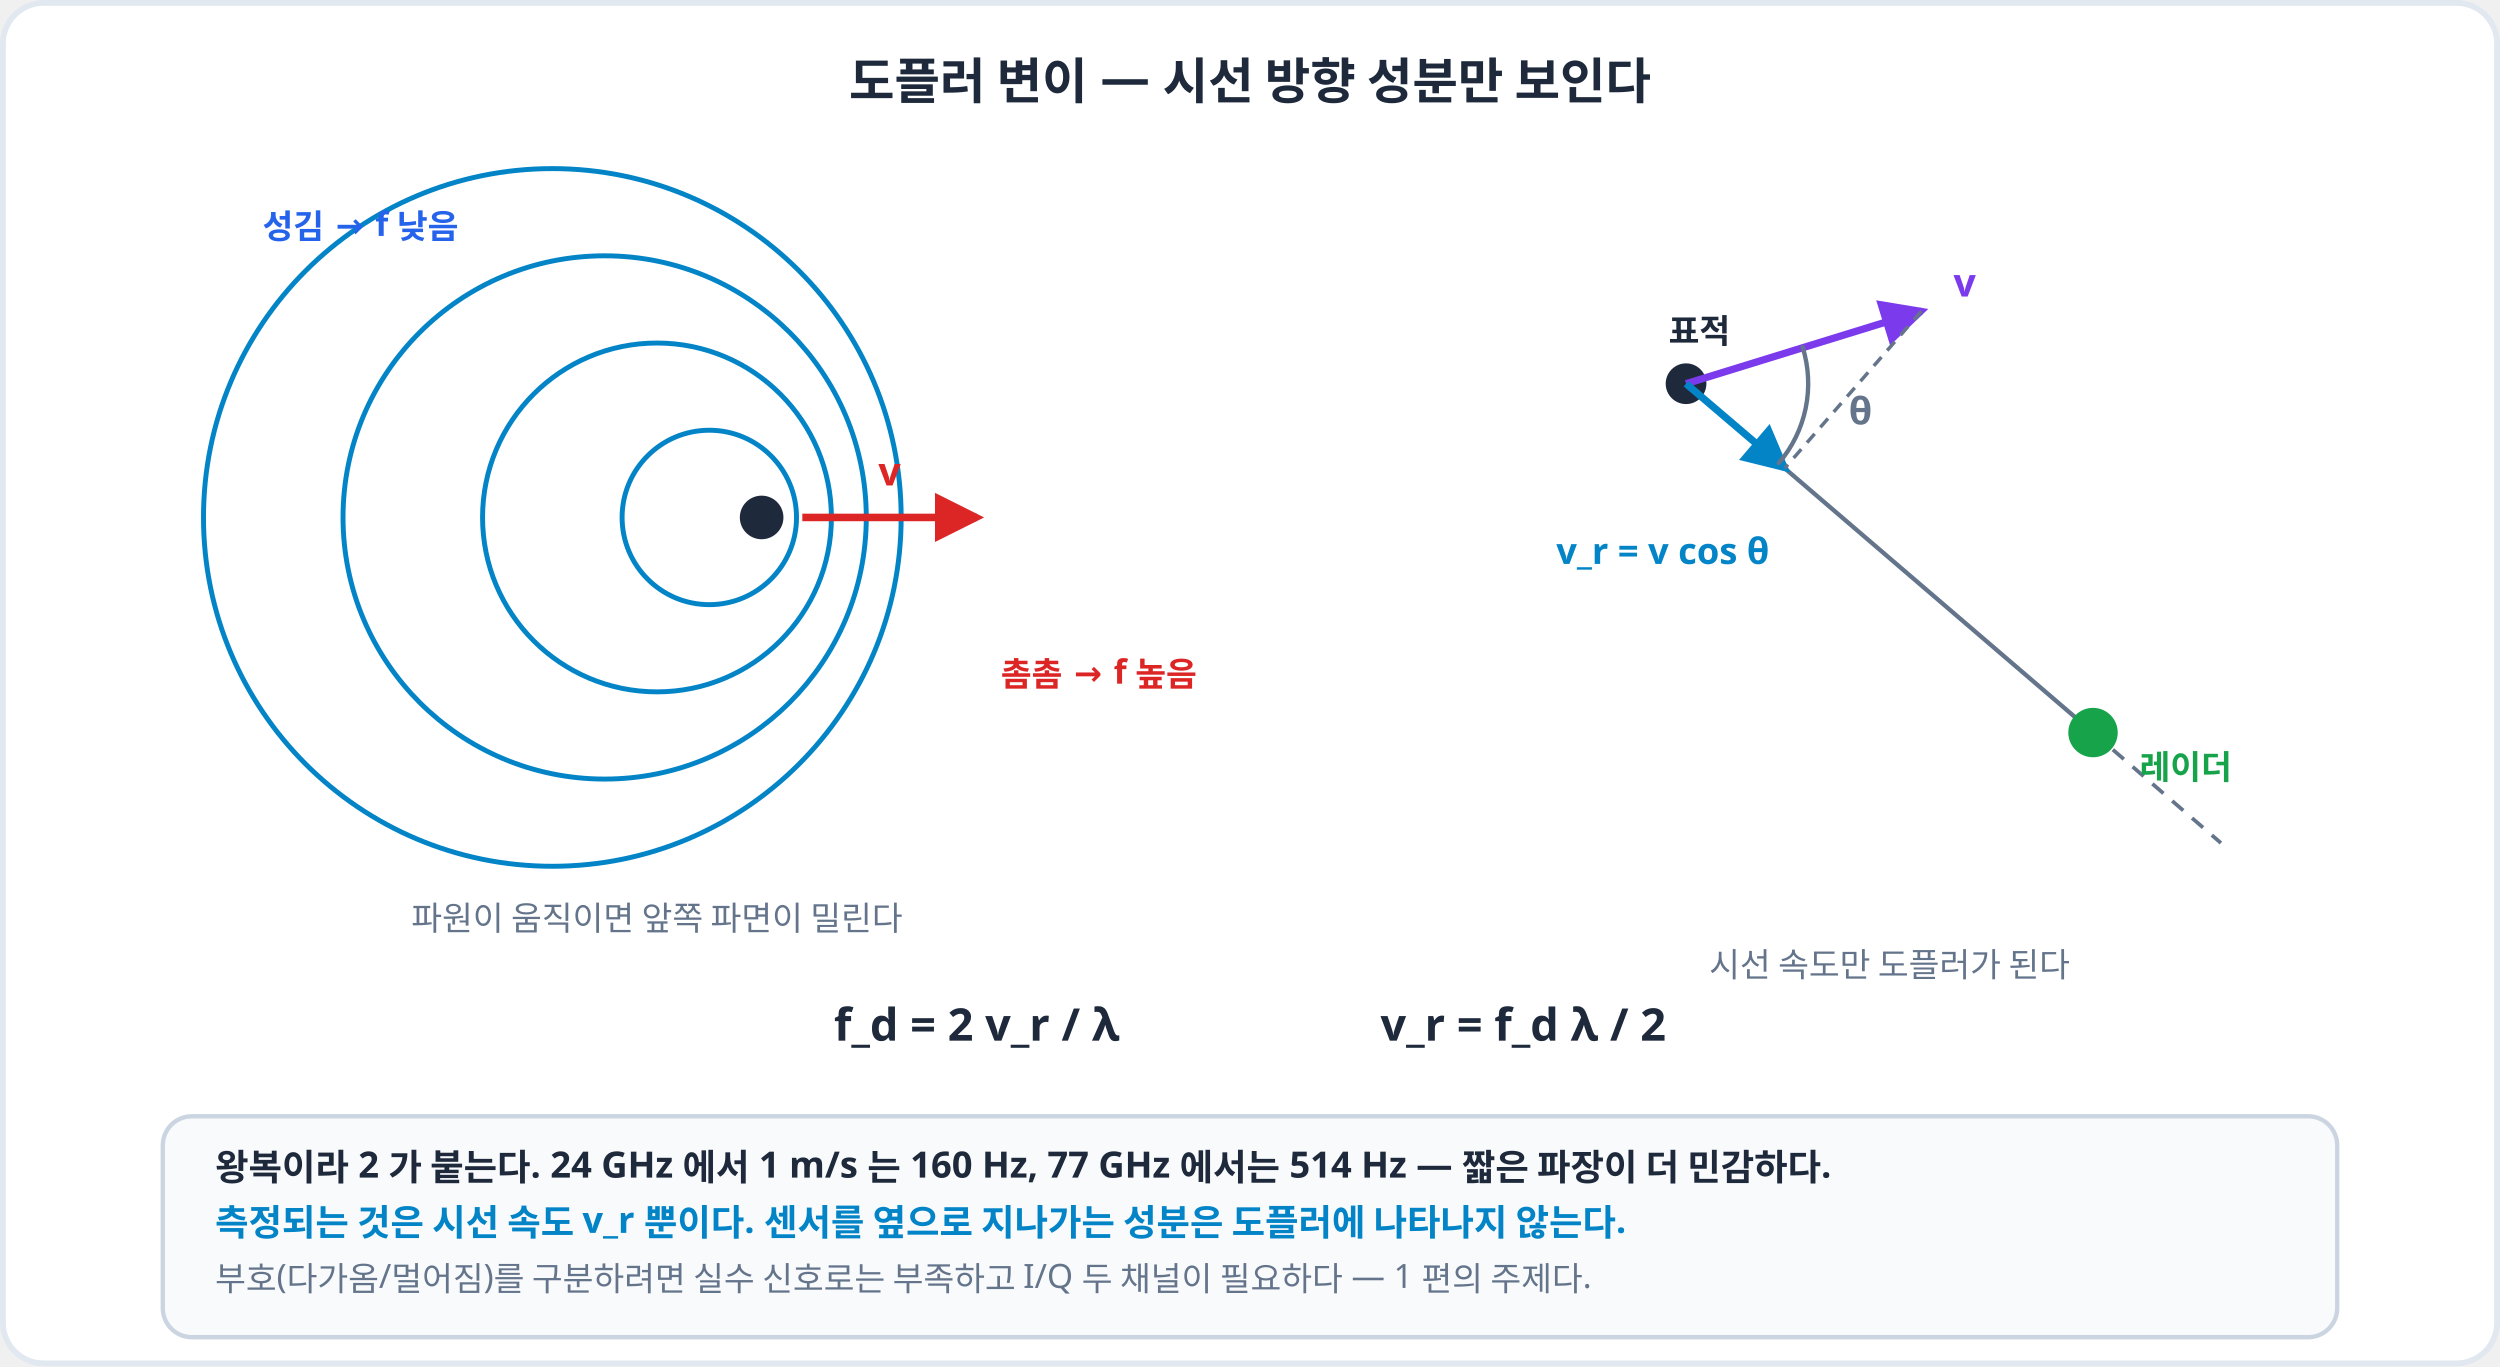
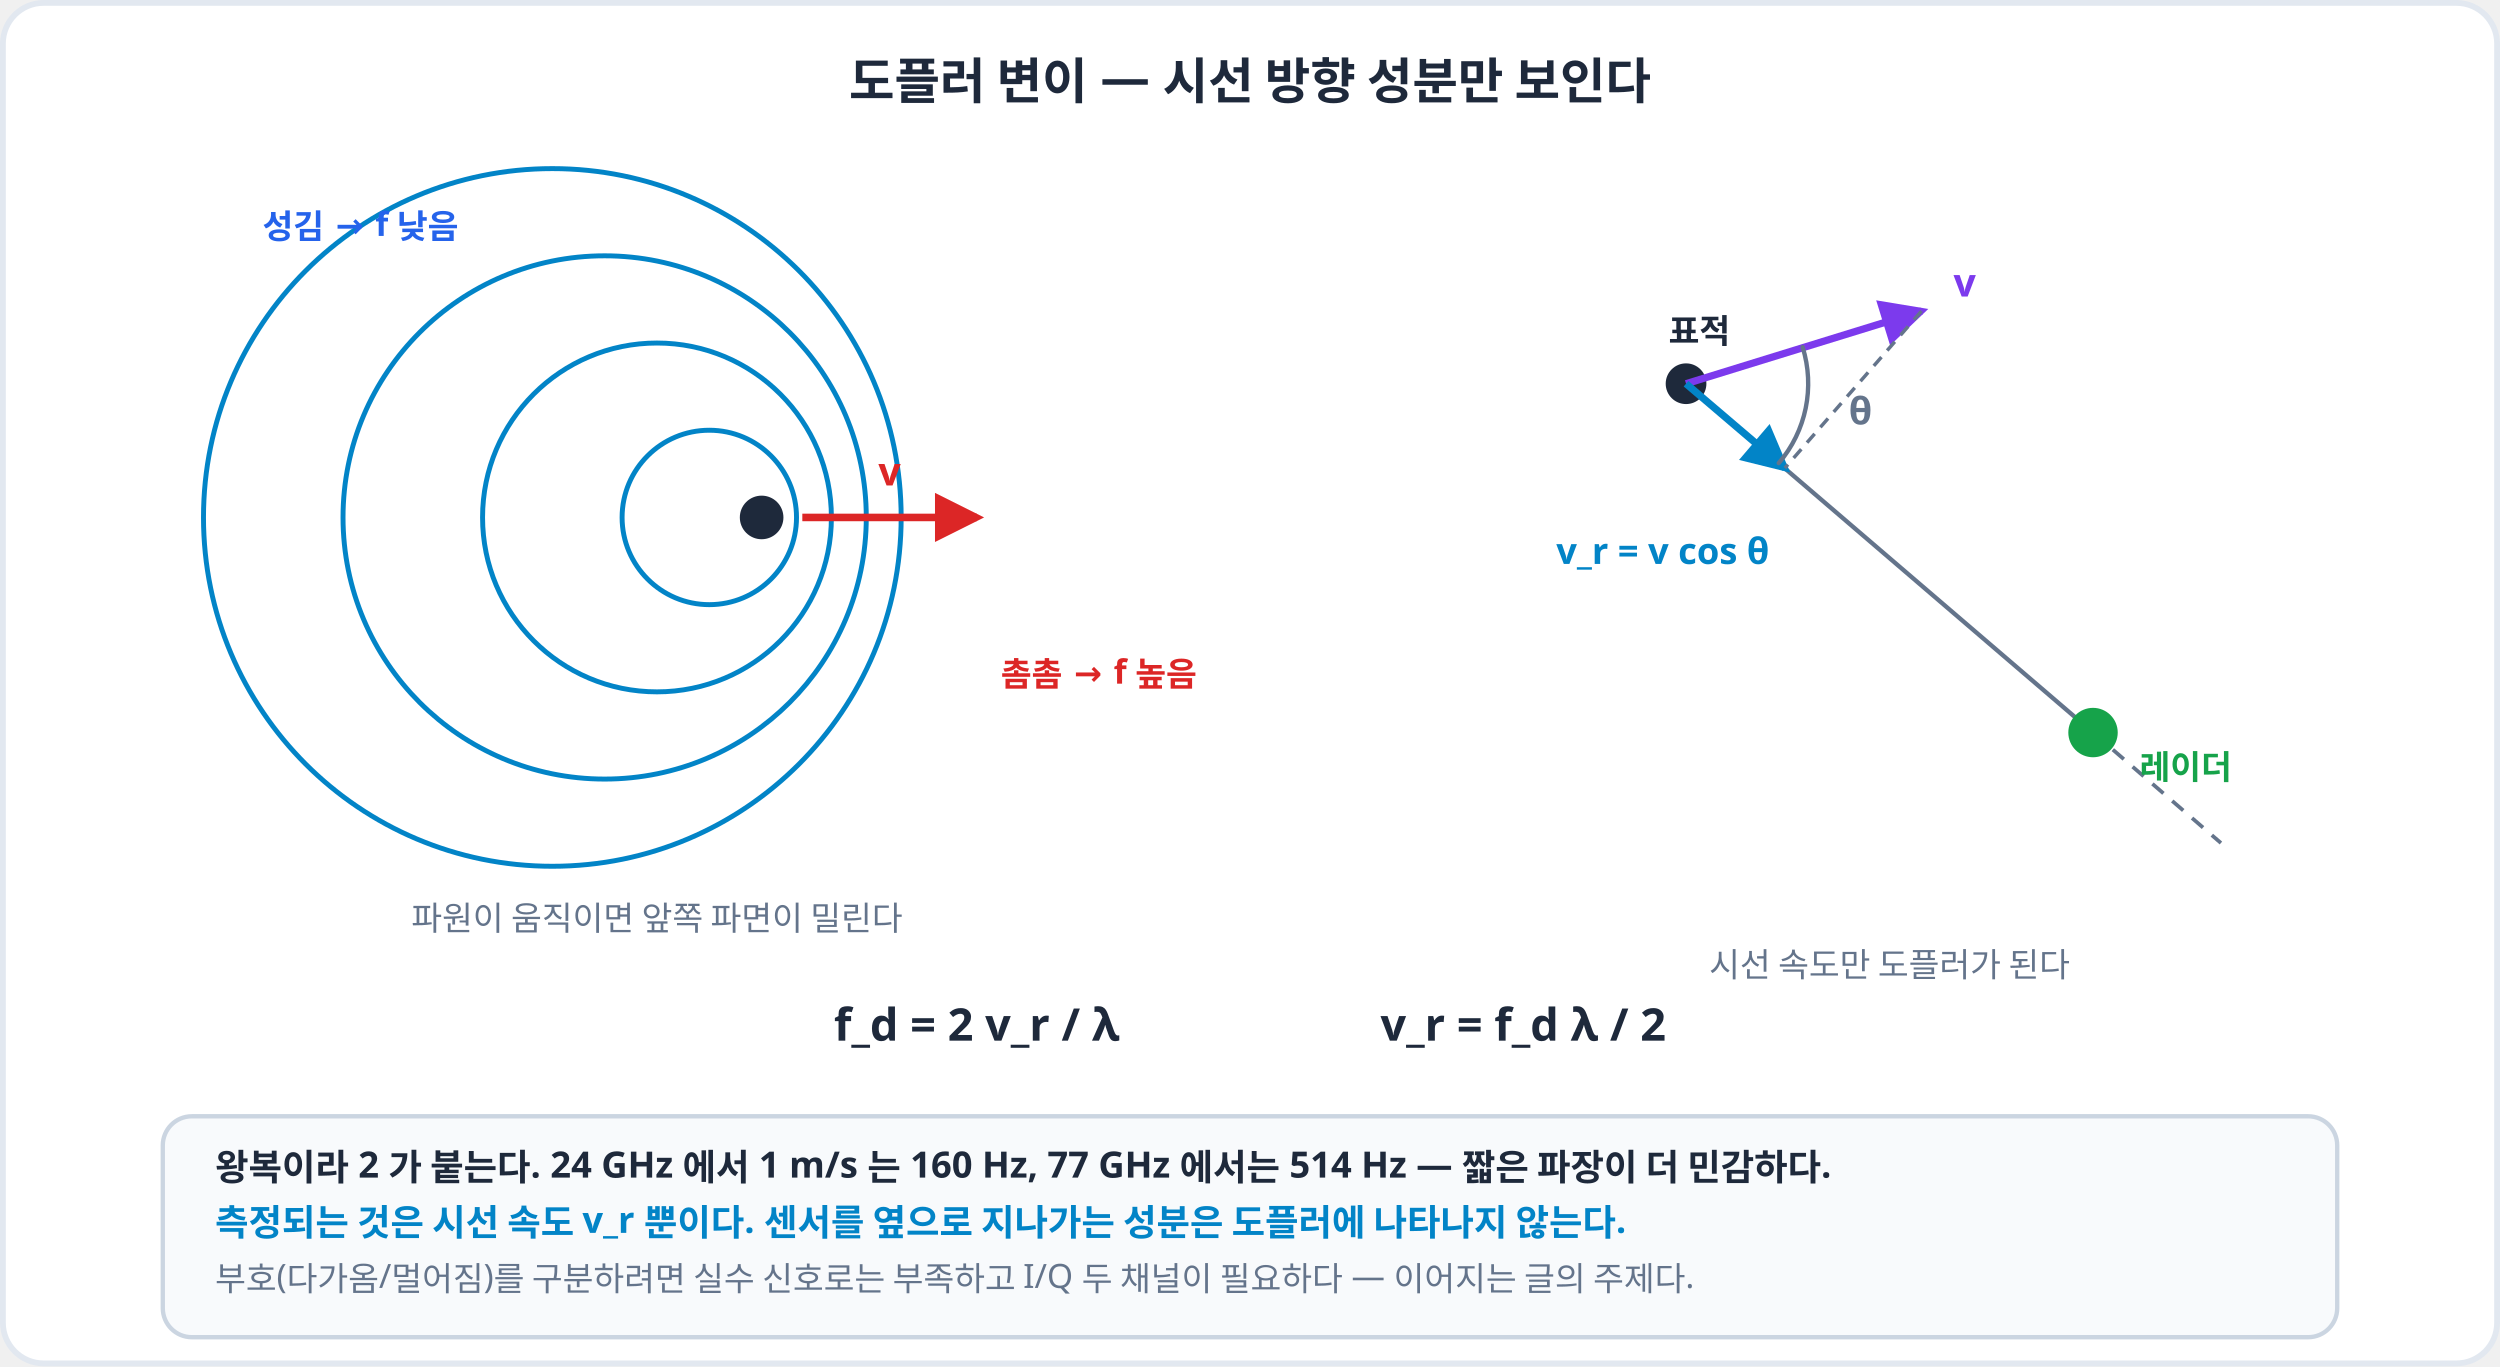
<svg xmlns="http://www.w3.org/2000/svg" viewBox="0 0 860 470" font-family="Segoe UI, Malgun Gothic, Apple SD Gothic Neo, sans-serif">
  <defs>
    <marker id="ar-mute" viewBox="0 0 10 10" refX="8.5" refY="5" markerWidth="6.5" markerHeight="6.5" orient="auto-start-reverse">
      <path d="M0,0 L10,5 L0,10 z" fill="#64748b" />
    </marker>
    <marker id="ar-blue" viewBox="0 0 10 10" refX="8.5" refY="5" markerWidth="6.5" markerHeight="6.5" orient="auto-start-reverse">
      <path d="M0,0 L10,5 L0,10 z" fill="#2563eb" />
    </marker>
    <marker id="ar-orange" viewBox="0 0 10 10" refX="8.5" refY="5" markerWidth="6.5" markerHeight="6.5" orient="auto-start-reverse">
      <path d="M0,0 L10,5 L0,10 z" fill="#ea580c" />
    </marker>
    <marker id="ar-green" viewBox="0 0 10 10" refX="8.5" refY="5" markerWidth="6.5" markerHeight="6.5" orient="auto-start-reverse">
      <path d="M0,0 L10,5 L0,10 z" fill="#16a34a" />
    </marker>
    <marker id="ar-red" viewBox="0 0 10 10" refX="8.5" refY="5" markerWidth="6.5" markerHeight="6.5" orient="auto-start-reverse">
      <path d="M0,0 L10,5 L0,10 z" fill="#dc2626" />
    </marker>
    <marker id="ar-violet" viewBox="0 0 10 10" refX="8.5" refY="5" markerWidth="6.5" markerHeight="6.5" orient="auto-start-reverse">
      <path d="M0,0 L10,5 L0,10 z" fill="#7c3aed" />
    </marker>
    <marker id="ar-axis" viewBox="0 0 10 10" refX="8.5" refY="5" markerWidth="6.5" markerHeight="6.5" orient="auto-start-reverse">
      <path d="M0,0 L10,5 L0,10 z" fill="#94a3b8" />
    </marker>
    <marker id="ar-sky" viewBox="0 0 10 10" refX="8.5" refY="5" markerWidth="6.5" markerHeight="6.5" orient="auto-start-reverse">
      <path d="M0,0 L10,5 L0,10 z" fill="#0284c7" />
    </marker>
  </defs>
  <rect x="1" y="1" width="858" height="468" rx="14" fill="#ffffff" stroke="#e2e8f0" stroke-width="2" />
  <text x="430" y="34" font-size="17" fill="#1e293b" text-anchor="middle" font-weight="700">도플러 변이 — 시선 방향 성분만 보인다</text>
  <circle cx="190" cy="178" r="120" fill="none" stroke="#0284c7" stroke-width="1.7" />
  <circle cx="208" cy="178" r="90" fill="none" stroke="#0284c7" stroke-width="1.7" />
  <circle cx="226" cy="178" r="60" fill="none" stroke="#0284c7" stroke-width="1.7" />
  <circle cx="244" cy="178" r="30" fill="none" stroke="#0284c7" stroke-width="1.7" />
  <circle cx="262" cy="178" r="7.5" fill="#1e293b" stroke="none" stroke-width="0" />
  <line x1="276" y1="178" x2="336" y2="178" stroke="#dc2626" stroke-width="2.6" stroke-linecap="butt" marker-end="url(#ar-red)" />
  <text x="306" y="167" font-size="13.5" fill="#dc2626" text-anchor="middle" font-weight="700">v</text>
  <text x="378" y="236" font-size="11.5" fill="#dc2626" text-anchor="middle" font-weight="700">촘촘 → f 높음</text>
  <text x="124" y="82" font-size="11.5" fill="#2563eb" text-anchor="middle" font-weight="700">성김 → f 낮음</text>
  <text x="226" y="320" font-size="11.5" fill="#64748b" text-anchor="middle" font-weight="400">파원이 움직이면 앞쪽 파면이 밀린다</text>
  <line x1="580" y1="132" x2="720" y2="252" stroke="#64748b" stroke-width="1.5" stroke-linecap="butt" />
  <line x1="720" y1="252" x2="764" y2="290" stroke="#64748b" stroke-width="1.3" stroke-linecap="butt" stroke-dasharray="5 4" />
  <circle cx="720" cy="252" r="8.5" fill="#16a34a" stroke="none" stroke-width="0" />
  <text x="736" y="268" font-size="11.5" fill="#16a34a" text-anchor="start" font-weight="700">레이더</text>
  <circle cx="580" cy="132" r="7" fill="#1e293b" stroke="none" stroke-width="0" />
  <text x="574" y="118" font-size="11.5" fill="#1e293b" text-anchor="start" font-weight="700">표적</text>
  <line x1="580" y1="132" x2="661" y2="107" stroke="#7c3aed" stroke-width="2.5" stroke-linecap="butt" marker-end="url(#ar-violet)" />
  <text x="672" y="102" font-size="13.5" fill="#7c3aed" text-anchor="start" font-weight="700">v</text>
  <line x1="580" y1="132" x2="614" y2="161" stroke="#0284c7" stroke-width="2.5" stroke-linecap="butt" marker-end="url(#ar-sky)" />
  <line x1="661" y1="107" x2="614" y2="161" stroke="#64748b" stroke-width="1.2" stroke-linecap="butt" stroke-dasharray="4 3" />
  <text x="572" y="194" font-size="12.5" fill="#0284c7" text-anchor="middle" font-weight="700">v_r = v cos θ</text>
  <path d="M620.1,119.4 A42,42 0 0 1 611.9,159.3" fill="none" stroke="#64748b" stroke-width="1.5" stroke-linecap="round" stroke-linejoin="round" />
  <text x="640" y="146" font-size="13" fill="#64748b" text-anchor="middle" font-weight="700">θ</text>
  <text x="650" y="336" font-size="11.5" fill="#64748b" text-anchor="middle" font-weight="400">시선 속도만 도플러가 된다</text>
  <text x="336" y="358" font-size="15.5" fill="#1e293b" text-anchor="middle" font-weight="700">f_d = 2 v_r / λ</text>
  <text x="524" y="358" font-size="15.5" fill="#1e293b" text-anchor="middle" font-weight="700">v_r = f_d λ / 2</text>
  <rect x="56" y="384" width="748" height="76" rx="10" fill="#f8fafc" stroke="#cbd5e1" stroke-width="1.5" />
  <text x="74" y="406" font-size="12.5" fill="#1e293b" text-anchor="start" font-weight="700">왕복이라 2 가 붙는다. 24 GHz 에서 1 m/s 는 160 Hz, 77 GHz 에서는 514 Hz — 짧은 파장이 더 민감하다.</text>
  <text x="74" y="425" font-size="12.5" fill="#0284c7" text-anchor="start" font-weight="700">측정되는 것은 시선 속도 v_r 뿐이다. 센서를 옆으로 지나가는 성분은 도플러에 나타나지 않는다.</text>
-   <text x="74" y="444" font-size="11.5" fill="#64748b" text-anchor="start" font-weight="400">부호(다가옴/멀어짐)를 구분하려면 실수 신호로는 부족하고 I/Q 두 채널이 필요하다 — 1 편의 주제다.</text>
+   <text x="74" y="444" font-size="11.5" fill="#64748b" text-anchor="start" font-weight="400">부호(다가옴/멀어짐)를 구분하려면 실수 신호로는 부족하고 I/Q 두 채널이 필요하다 — 이어지는 글의 주제다.</text>
</svg>
